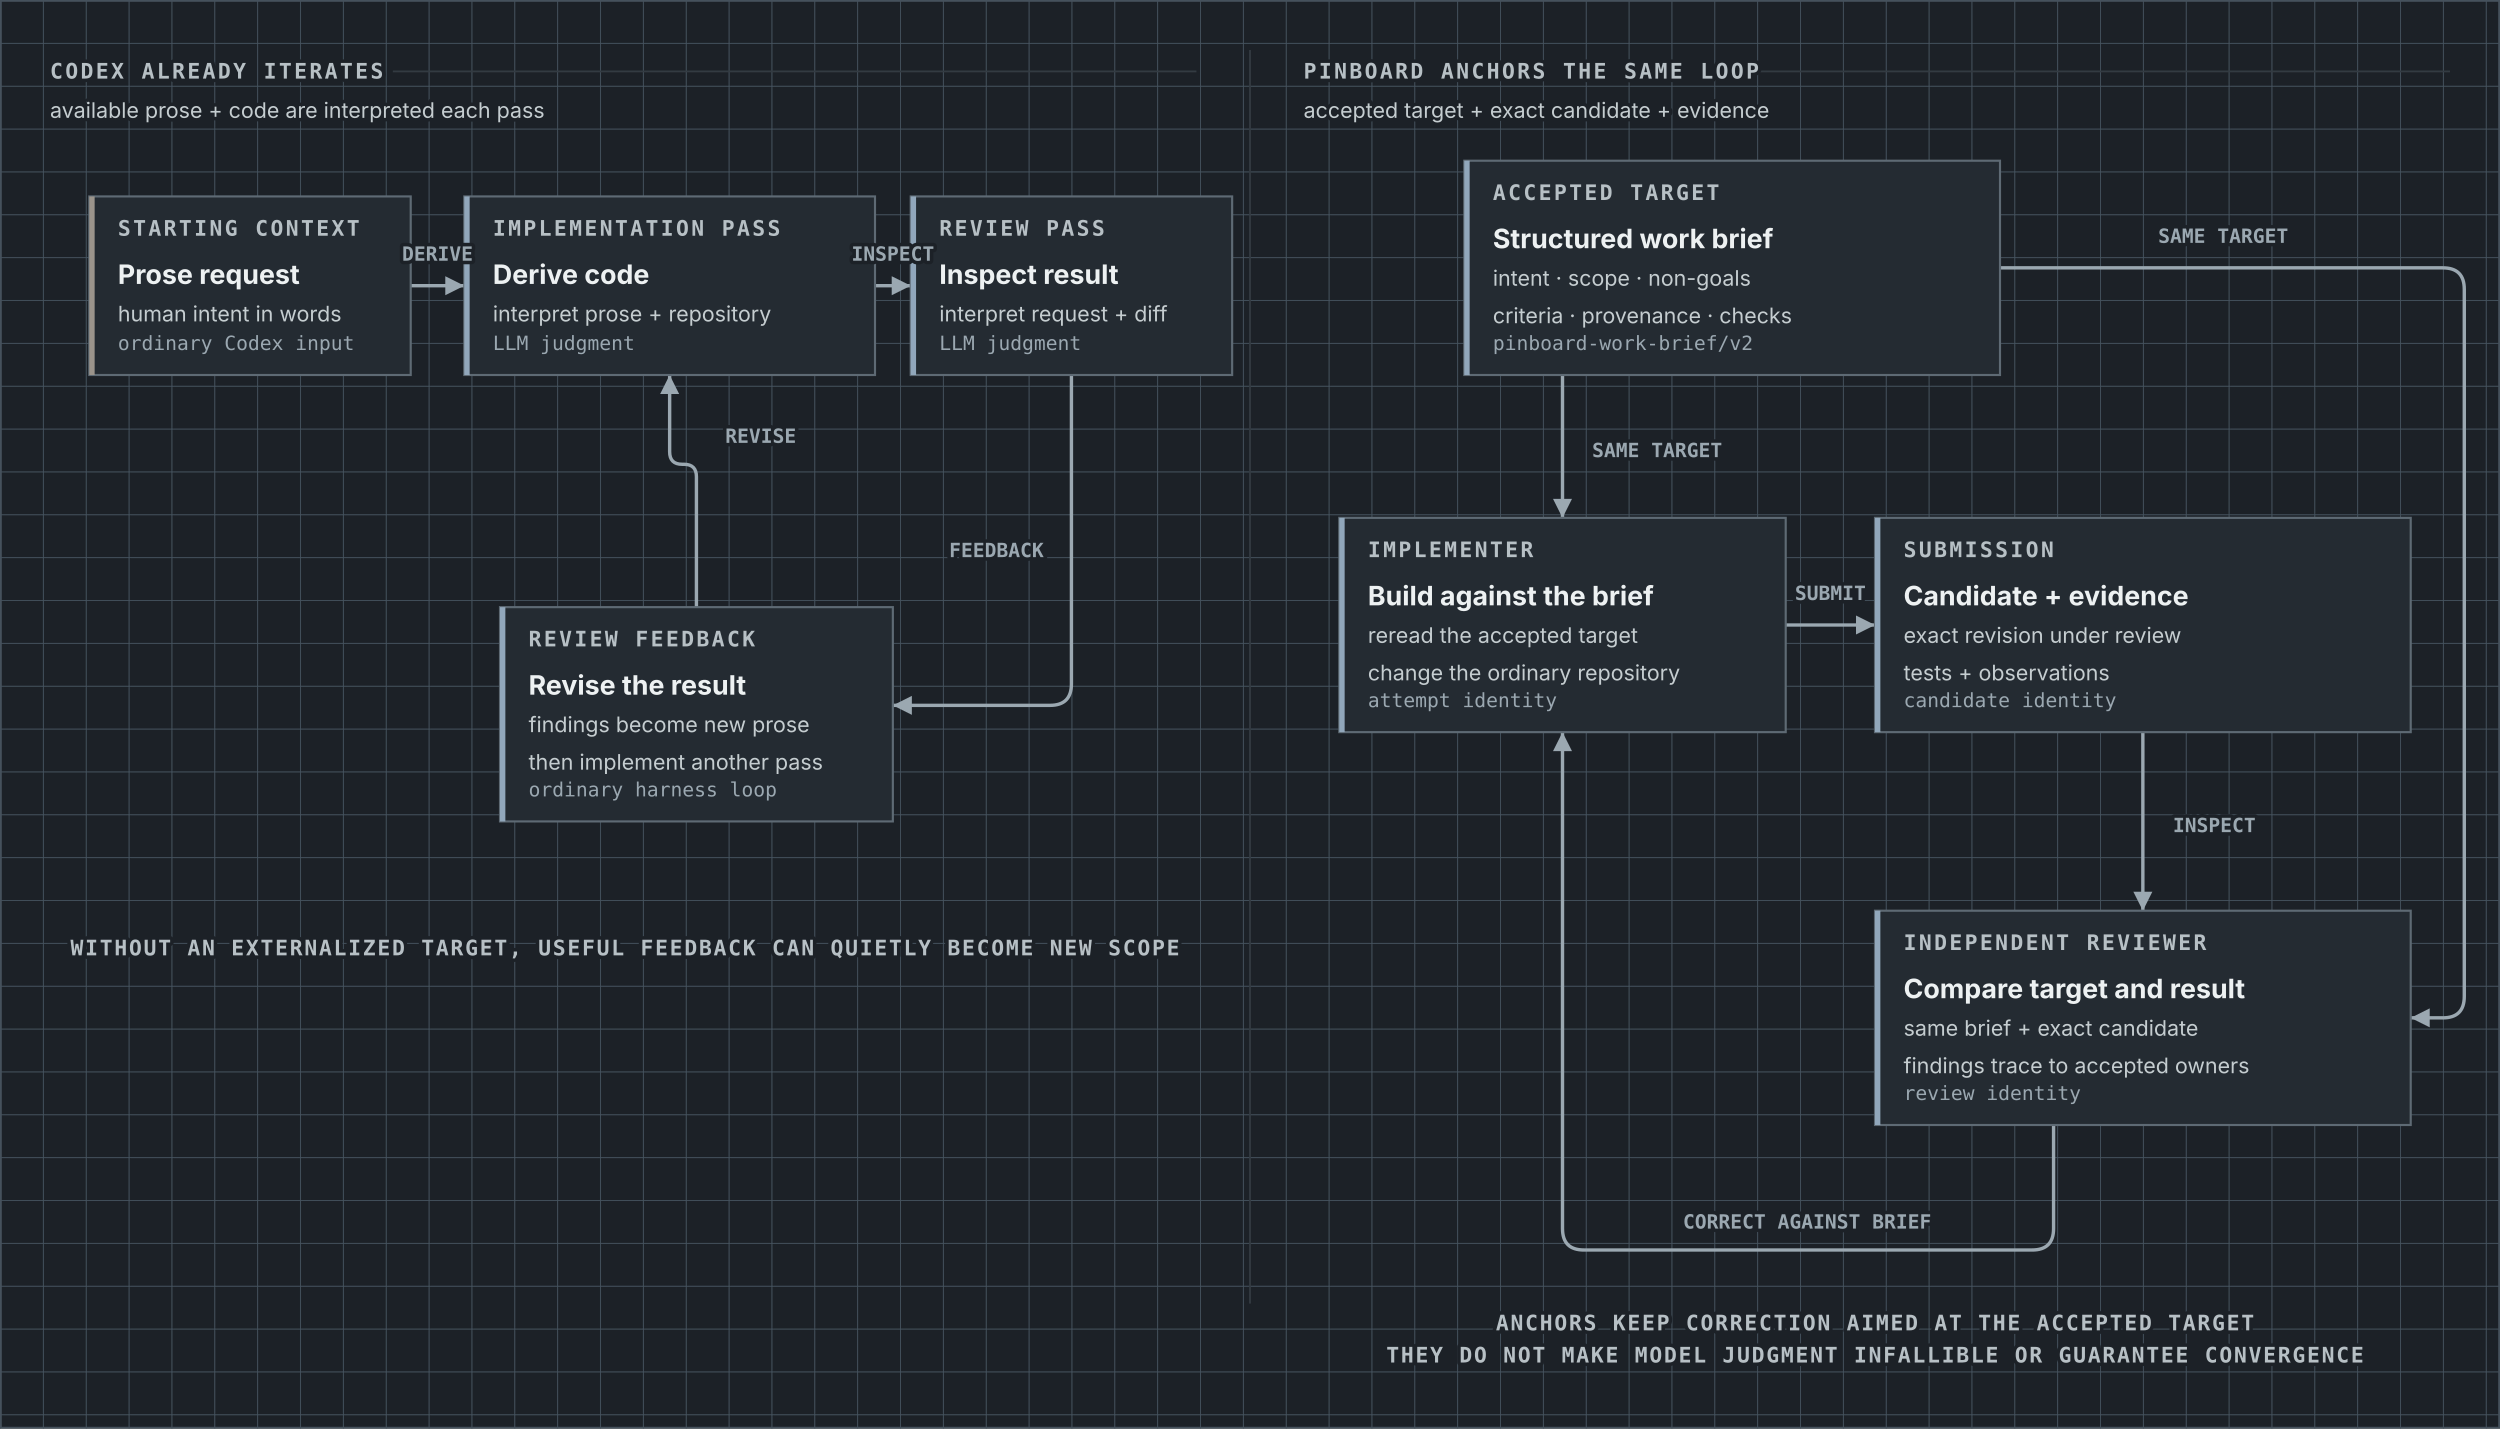
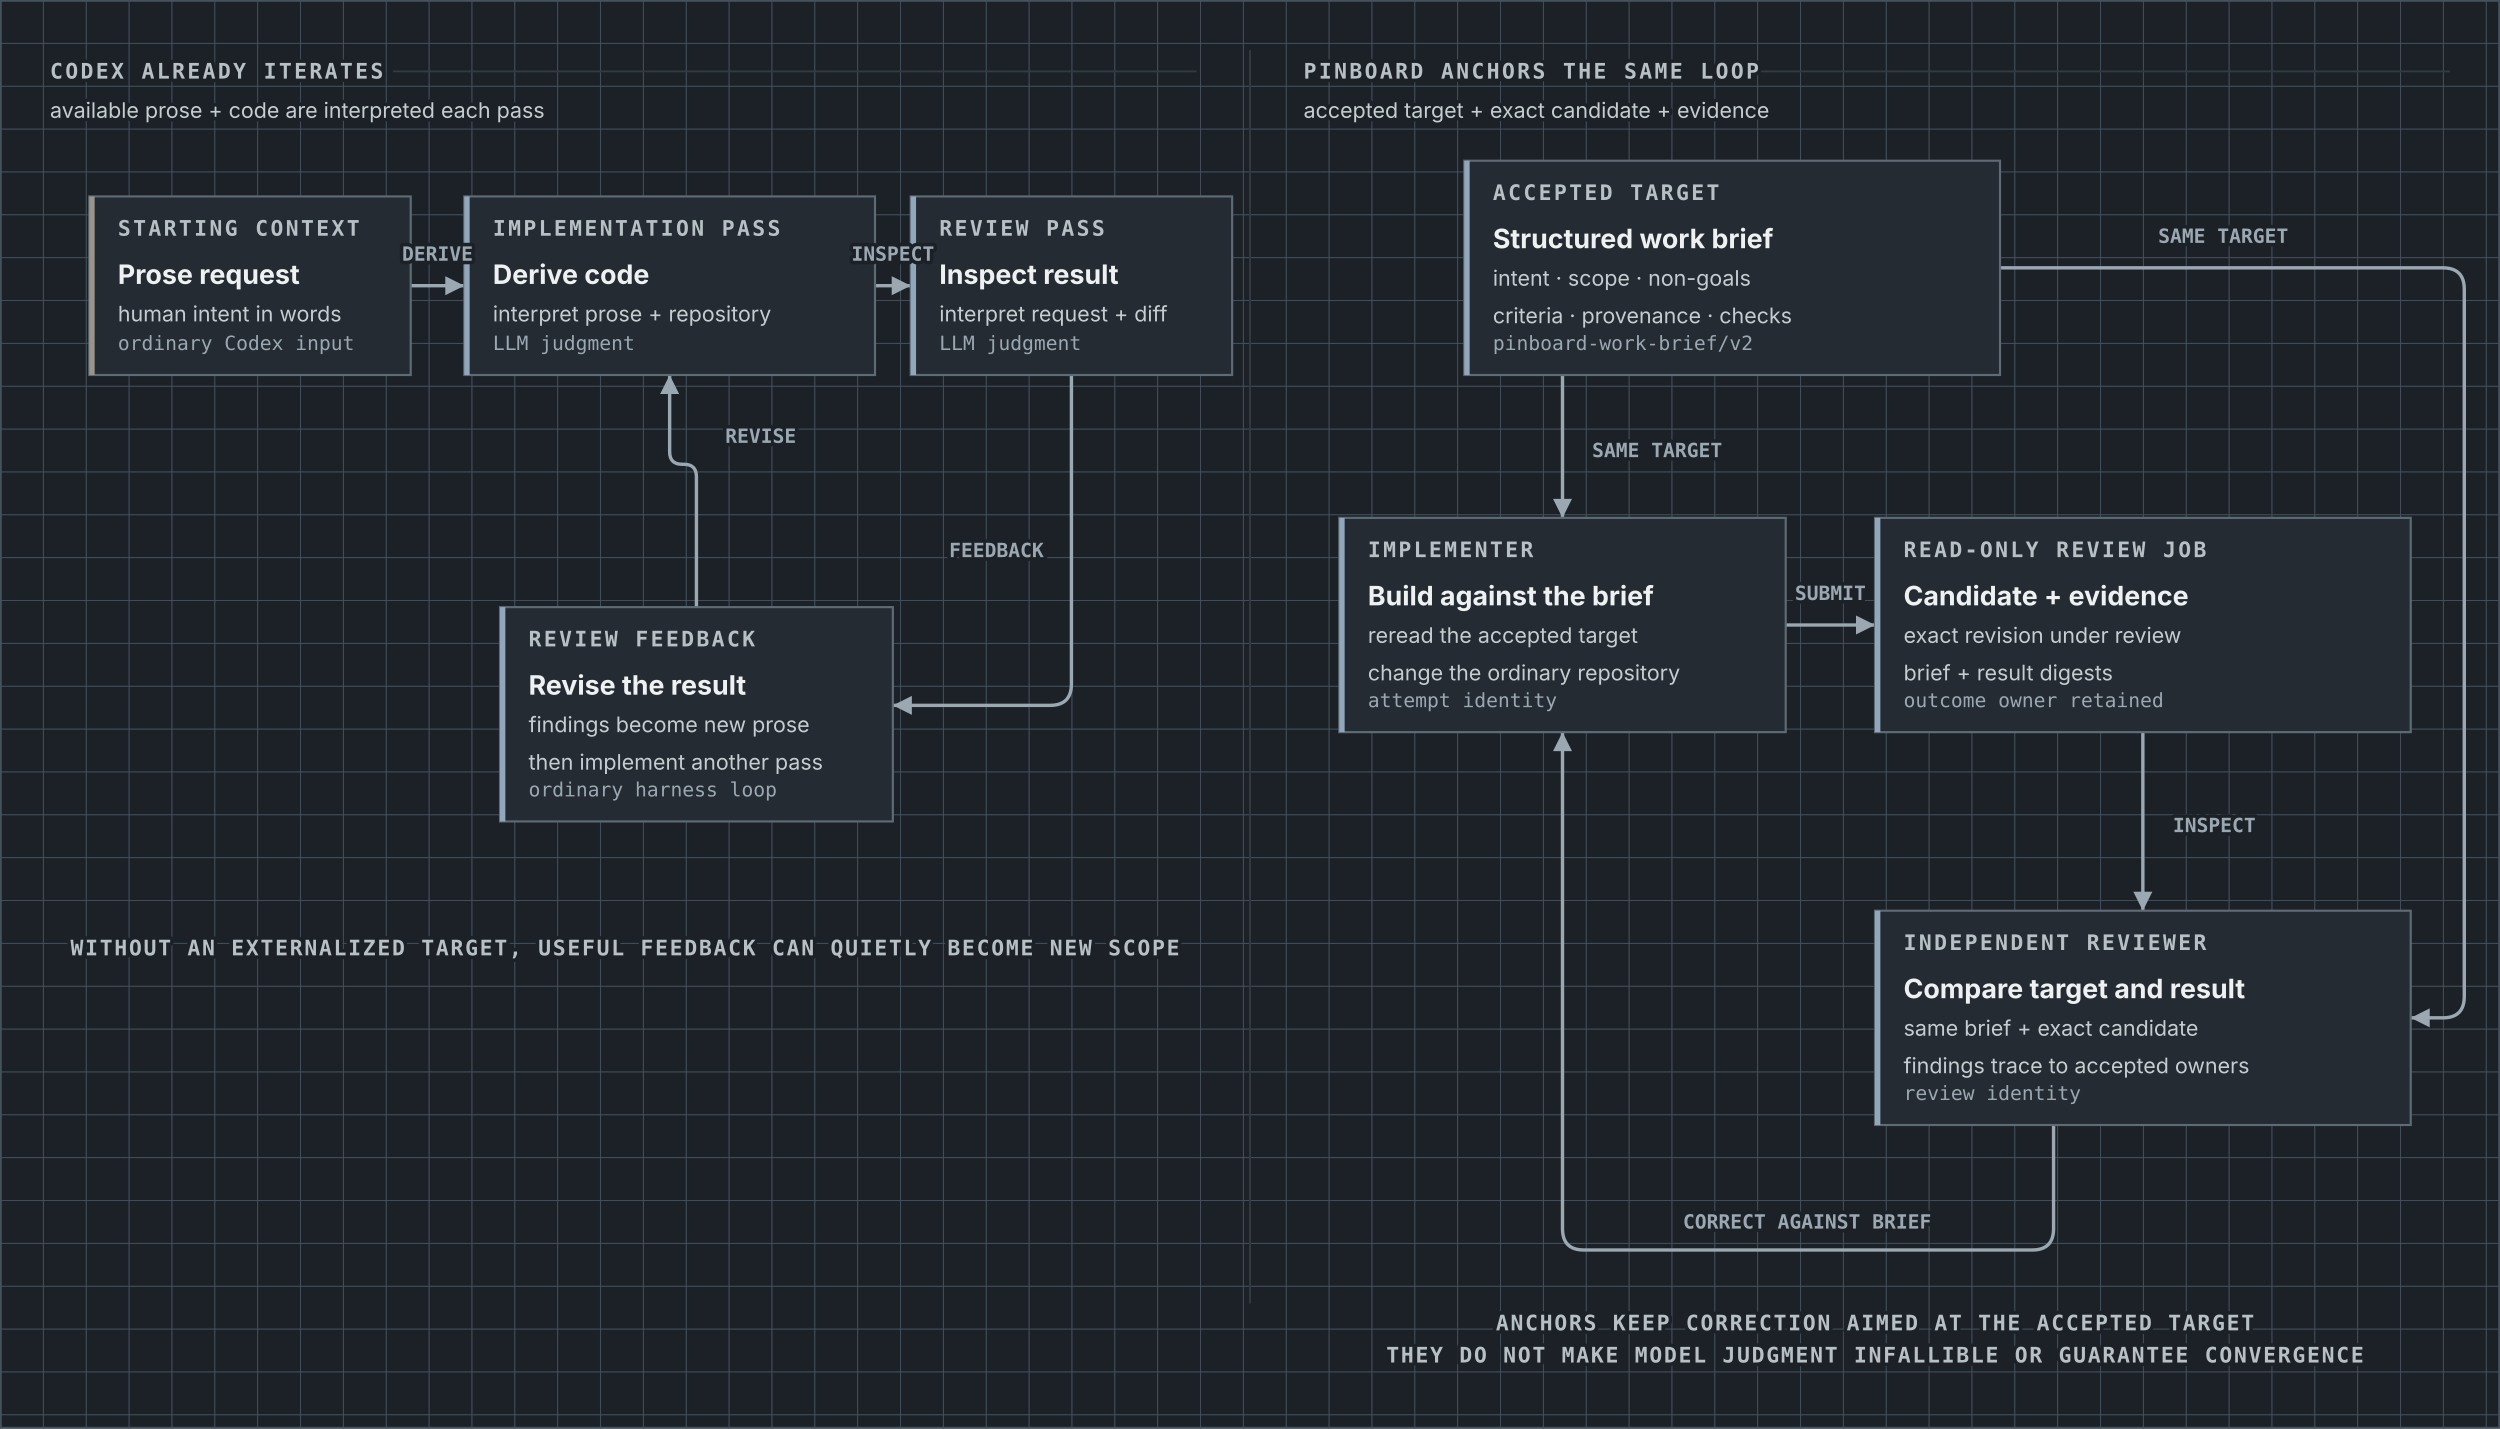
<svg xmlns="http://www.w3.org/2000/svg" role="img" aria-labelledby="title description" viewBox="0 0 1400 800">
  <defs>
    <pattern id="grid" width="24" height="24" patternUnits="userSpaceOnUse">
      <path d="M24 0H0V24" fill="none" stroke="#45535f" stroke-width="1" />
    </pattern>
    <marker id="arrow" viewBox="0 0 10 10" refX="9" refY="5" markerWidth="7" markerHeight="7" orient="auto">
      <path d="M1 1L9 5L1 9Z" fill="#9ba8b1" />
    </marker>
    <style>
      text { font-family: ui-sans-serif, system-ui, -apple-system, BlinkMacSystemFont, "Segoe UI", sans-serif; fill: #edf1f2; }
      .section-label, .box-label, .box-meta, .connector-label, .note-meta { font-family: ui-monospace, SFMono-Regular, Menlo, monospace; }
      .section-label, .box-label { font-size: 12px; font-weight: 700; letter-spacing: 0.11em; fill: #b7c0c5; }
      .section-subtitle { font-size: 12px; fill: #c5cdd0; }
      .guide { stroke: #333b42; stroke-width: 1; }
      .connector { fill: none; stroke: #9ba8b1; stroke-width: 1.9; stroke-linecap: round; }
      .connector-label { font-size: 11px; font-weight: 700; fill: #9ba8b1; }
      .box { fill: #242b32; stroke: #5e6a74; stroke-width: 1.2; }
      .box-title { font-size: 15px; font-weight: 700; }
      .box-body { font-size: 12px; fill: #c5cdd0; }
      .box-meta { font-size: 11px; fill: #9ba8b1; }
      .note { fill: #c5cdd0; }
      .note-meta { font-weight: 700; letter-spacing: 0.08em; fill: #b7c0c5; }
      .canvas-text { paint-order: stroke fill; stroke: #1c2127; stroke-width: 4px; stroke-linejoin: round; }
    </style>
  </defs>
  <rect width="1400" height="800" fill="#1c2127" />
  <rect width="1400" height="800" fill="url(#grid)" />
  <rect x="0.5" y="0.5" width="1399" height="799" fill="none" stroke="#45515c" />
  <line x1="220" y1="40" x2="670" y2="40" class="guide" />
  <line x1="980" y1="40" x2="1372" y2="40" class="guide" />
  <line x1="700" y1="28" x2="700" y2="730" class="guide" />
  <path d="M230 160L260 160" class="connector" marker-end="url(#arrow)" />
  <path d="M490 160L510 160" class="connector" marker-end="url(#arrow)" />
  <path d="M600 210L600 383Q600 395 588 395L500 395" class="connector" marker-end="url(#arrow)" />
  <path d="M390 340L390 267Q390 260 383 260L382 260Q375 260 375 253L375 210" class="connector" marker-end="url(#arrow)" />
  <path d="M875 210L875 290" class="connector" marker-end="url(#arrow)" />
  <path d="M1120 150L1368 150Q1380 150 1380 162L1380 558Q1380 570 1368 570L1350 570" class="connector" marker-end="url(#arrow)" />
  <path d="M1000 350L1050 350" class="connector" marker-end="url(#arrow)" />
  <path d="M1200 410L1200 510" class="connector" marker-end="url(#arrow)" />
  <path d="M1150 630L1150 688Q1150 700 1138 700L887 700Q875 700 875 688L875 410" class="connector" marker-end="url(#arrow)" />
  <rect x="50" y="110" width="180" height="100" class="box" />
  <rect x="50" y="110" width="3" height="100" fill="#9b948b" />
  <rect x="260" y="110" width="230" height="100" class="box" />
  <rect x="260" y="110" width="3" height="100" fill="#91a7bb" />
  <rect x="510" y="110" width="180" height="100" class="box" />
  <rect x="510" y="110" width="3" height="100" fill="#91a7bb" />
  <rect x="280" y="340" width="220" height="120" class="box" />
  <rect x="280" y="340" width="3" height="120" fill="#91a7bb" />
  <rect x="820" y="90" width="300" height="120" class="box" />
  <rect x="820" y="90" width="3" height="120" fill="#91a7bb" />
  <rect x="750" y="290" width="250" height="120" class="box" />
  <rect x="750" y="290" width="3" height="120" fill="#91a7bb" />
  <rect x="1050" y="290" width="300" height="120" class="box" />
  <rect x="1050" y="290" width="3" height="120" fill="#91a7bb" />
  <rect x="1050" y="510" width="300" height="120" class="box" />
  <rect x="1050" y="510" width="3" height="120" fill="#91a7bb" />
  <text x="28" y="44" class="section-label canvas-text">CODEX ALREADY ITERATES</text>
  <text x="28" y="66" class="section-subtitle canvas-text">available prose + code are interpreted each pass</text>
  <text x="730" y="44" class="section-label canvas-text">PINBOARD ANCHORS THE SAME LOOP</text>
  <text x="730" y="66" class="section-subtitle canvas-text">accepted target + exact candidate + evidence</text>
  <text x="245" y="146" text-anchor="middle" class="connector-label canvas-text">DERIVE</text>
  <text x="500" y="146" text-anchor="middle" class="connector-label canvas-text">INSPECT</text>
  <text x="558" y="312" text-anchor="middle" class="connector-label canvas-text">FEEDBACK</text>
  <text x="426" y="248" text-anchor="middle" class="connector-label canvas-text">REVISE</text>
  <text x="928" y="256" text-anchor="middle" class="connector-label canvas-text">SAME TARGET</text>
  <text x="1245" y="136" text-anchor="middle" class="connector-label canvas-text">SAME TARGET</text>
  <text x="1025" y="336" text-anchor="middle" class="connector-label canvas-text">SUBMIT</text>
  <text x="1240" y="466" text-anchor="middle" class="connector-label canvas-text">INSPECT</text>
  <text x="1012" y="688" text-anchor="middle" class="connector-label canvas-text">CORRECT AGAINST BRIEF</text>
  <text x="66" y="132" class="box-label">STARTING CONTEXT</text>
  <text x="66" y="159" class="box-title">Prose request</text>
  <text x="66" y="180" class="box-body">human intent in words</text>
  <text x="66" y="196" class="box-meta">ordinary Codex input</text>
  <text x="276" y="132" class="box-label">IMPLEMENTATION PASS</text>
  <text x="276" y="159" class="box-title">Derive code</text>
  <text x="276" y="180" class="box-body">interpret prose + repository</text>
  <text x="276" y="196" class="box-meta">LLM judgment</text>
  <text x="526" y="132" class="box-label">REVIEW PASS</text>
  <text x="526" y="159" class="box-title">Inspect result</text>
  <text x="526" y="180" class="box-body">interpret request + diff</text>
  <text x="526" y="196" class="box-meta">LLM judgment</text>
  <text x="296" y="362" class="box-label">REVIEW FEEDBACK</text>
  <text x="296" y="389" class="box-title">Revise the result</text>
  <text x="296" y="410" class="box-body">findings become new prose</text>
  <text x="296" y="431" class="box-body">then implement another pass</text>
  <text x="296" y="446" class="box-meta">ordinary harness loop</text>
  <text x="836" y="112" class="box-label">ACCEPTED TARGET</text>
  <text x="836" y="139" class="box-title">Structured work brief</text>
  <text x="836" y="160" class="box-body">intent · scope · non-goals</text>
  <text x="836" y="181" class="box-body">criteria · provenance · checks</text>
  <text x="836" y="196" class="box-meta">pinboard-work-brief/v2</text>
  <text x="766" y="312" class="box-label">IMPLEMENTER</text>
  <text x="766" y="339" class="box-title">Build against the brief</text>
  <text x="766" y="360" class="box-body">reread the accepted target</text>
  <text x="766" y="381" class="box-body">change the ordinary repository</text>
  <text x="766" y="396" class="box-meta">attempt identity</text>
-   <text x="1066" y="312" class="box-label">SUBMISSION</text>
+   <text x="1066" y="312" class="box-label">READ-ONLY REVIEW JOB</text>
  <text x="1066" y="339" class="box-title">Candidate + evidence</text>
  <text x="1066" y="360" class="box-body">exact revision under review</text>
-   <text x="1066" y="381" class="box-body">tests + observations</text>
-   <text x="1066" y="396" class="box-meta">candidate identity</text>
+   <text x="1066" y="381" class="box-body">brief + result digests</text>
+   <text x="1066" y="396" class="box-meta">outcome owner retained</text>
  <text x="1066" y="532" class="box-label">INDEPENDENT REVIEWER</text>
  <text x="1066" y="559" class="box-title">Compare target and result</text>
  <text x="1066" y="580" class="box-body">same brief + exact candidate</text>
  <text x="1066" y="601" class="box-body">findings trace to accepted owners</text>
  <text x="1066" y="616" class="box-meta">review identity</text>
  <text x="350" y="535" text-anchor="middle" font-size="12" class="note-meta canvas-text">WITHOUT AN EXTERNALIZED TARGET, USEFUL FEEDBACK CAN QUIETLY BECOME NEW SCOPE</text>
  <text x="1050" y="745" text-anchor="middle" font-size="12" class="note-meta canvas-text">ANCHORS KEEP CORRECTION AIMED AT THE ACCEPTED TARGET</text>
  <text x="1050" y="763" text-anchor="middle" font-size="12" class="note-meta canvas-text">THEY DO NOT MAKE MODEL JUDGMENT INFALLIBLE OR GUARANTEE CONVERGENCE</text>
</svg>
